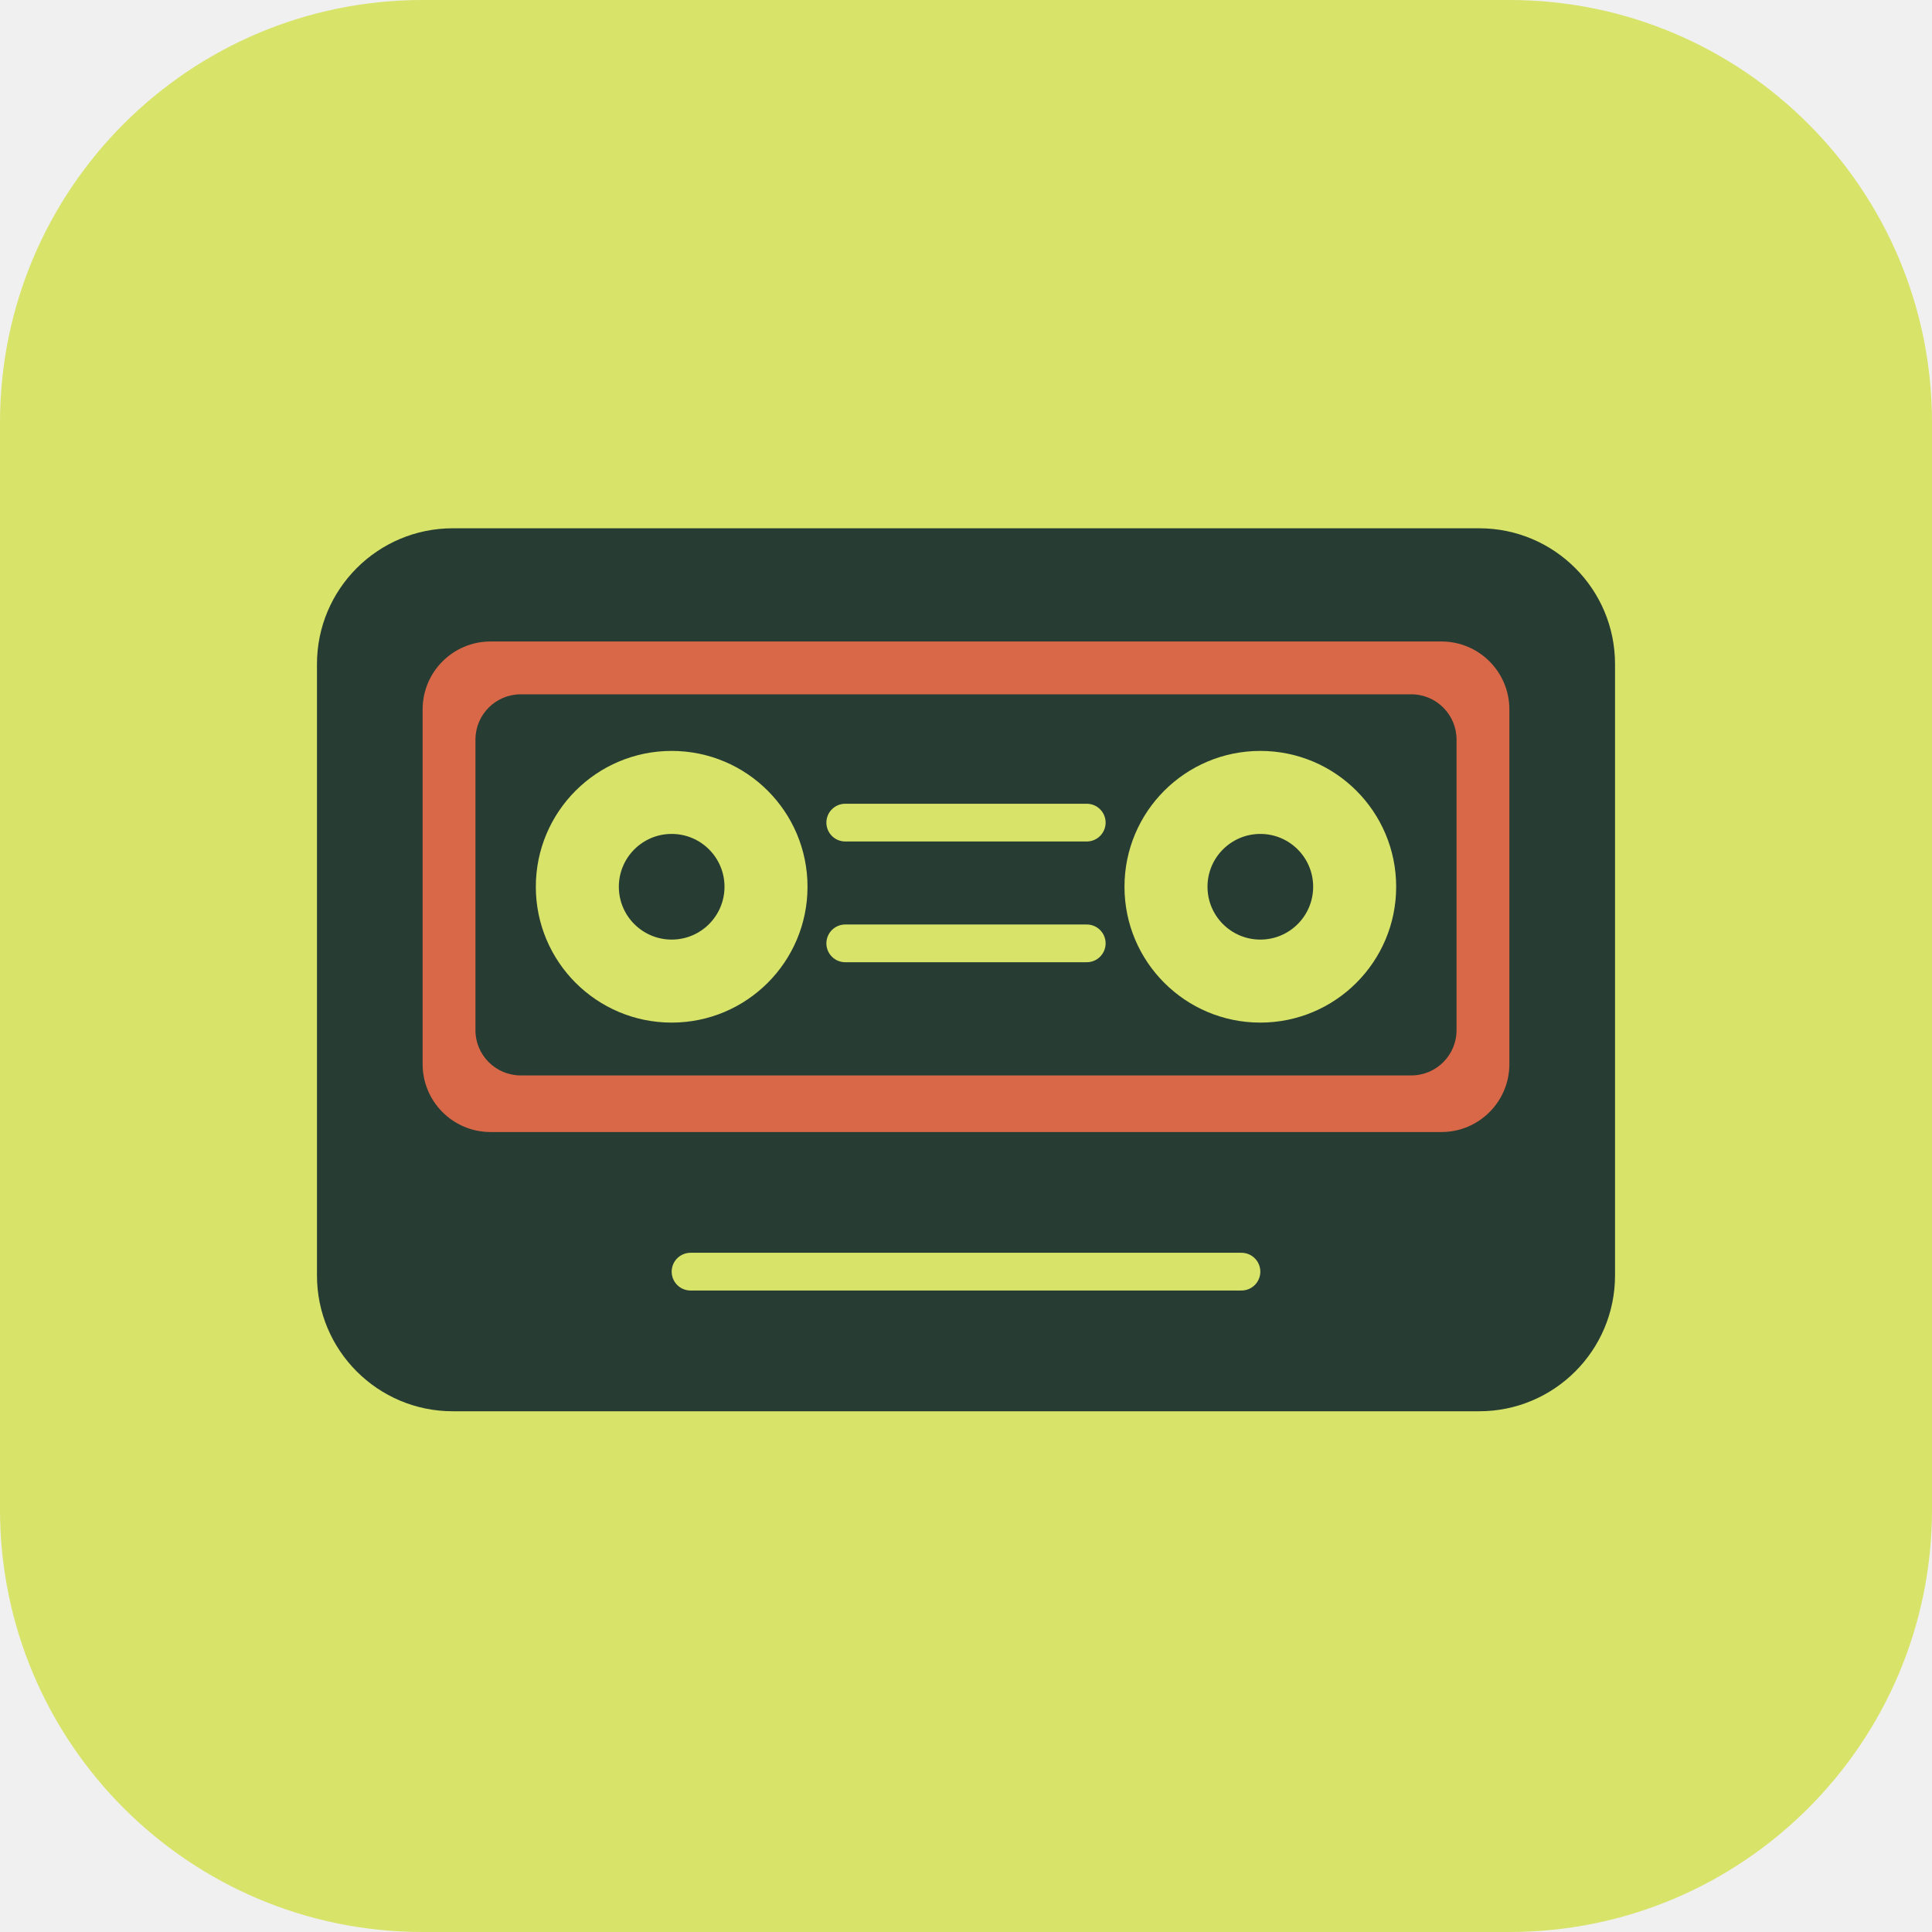
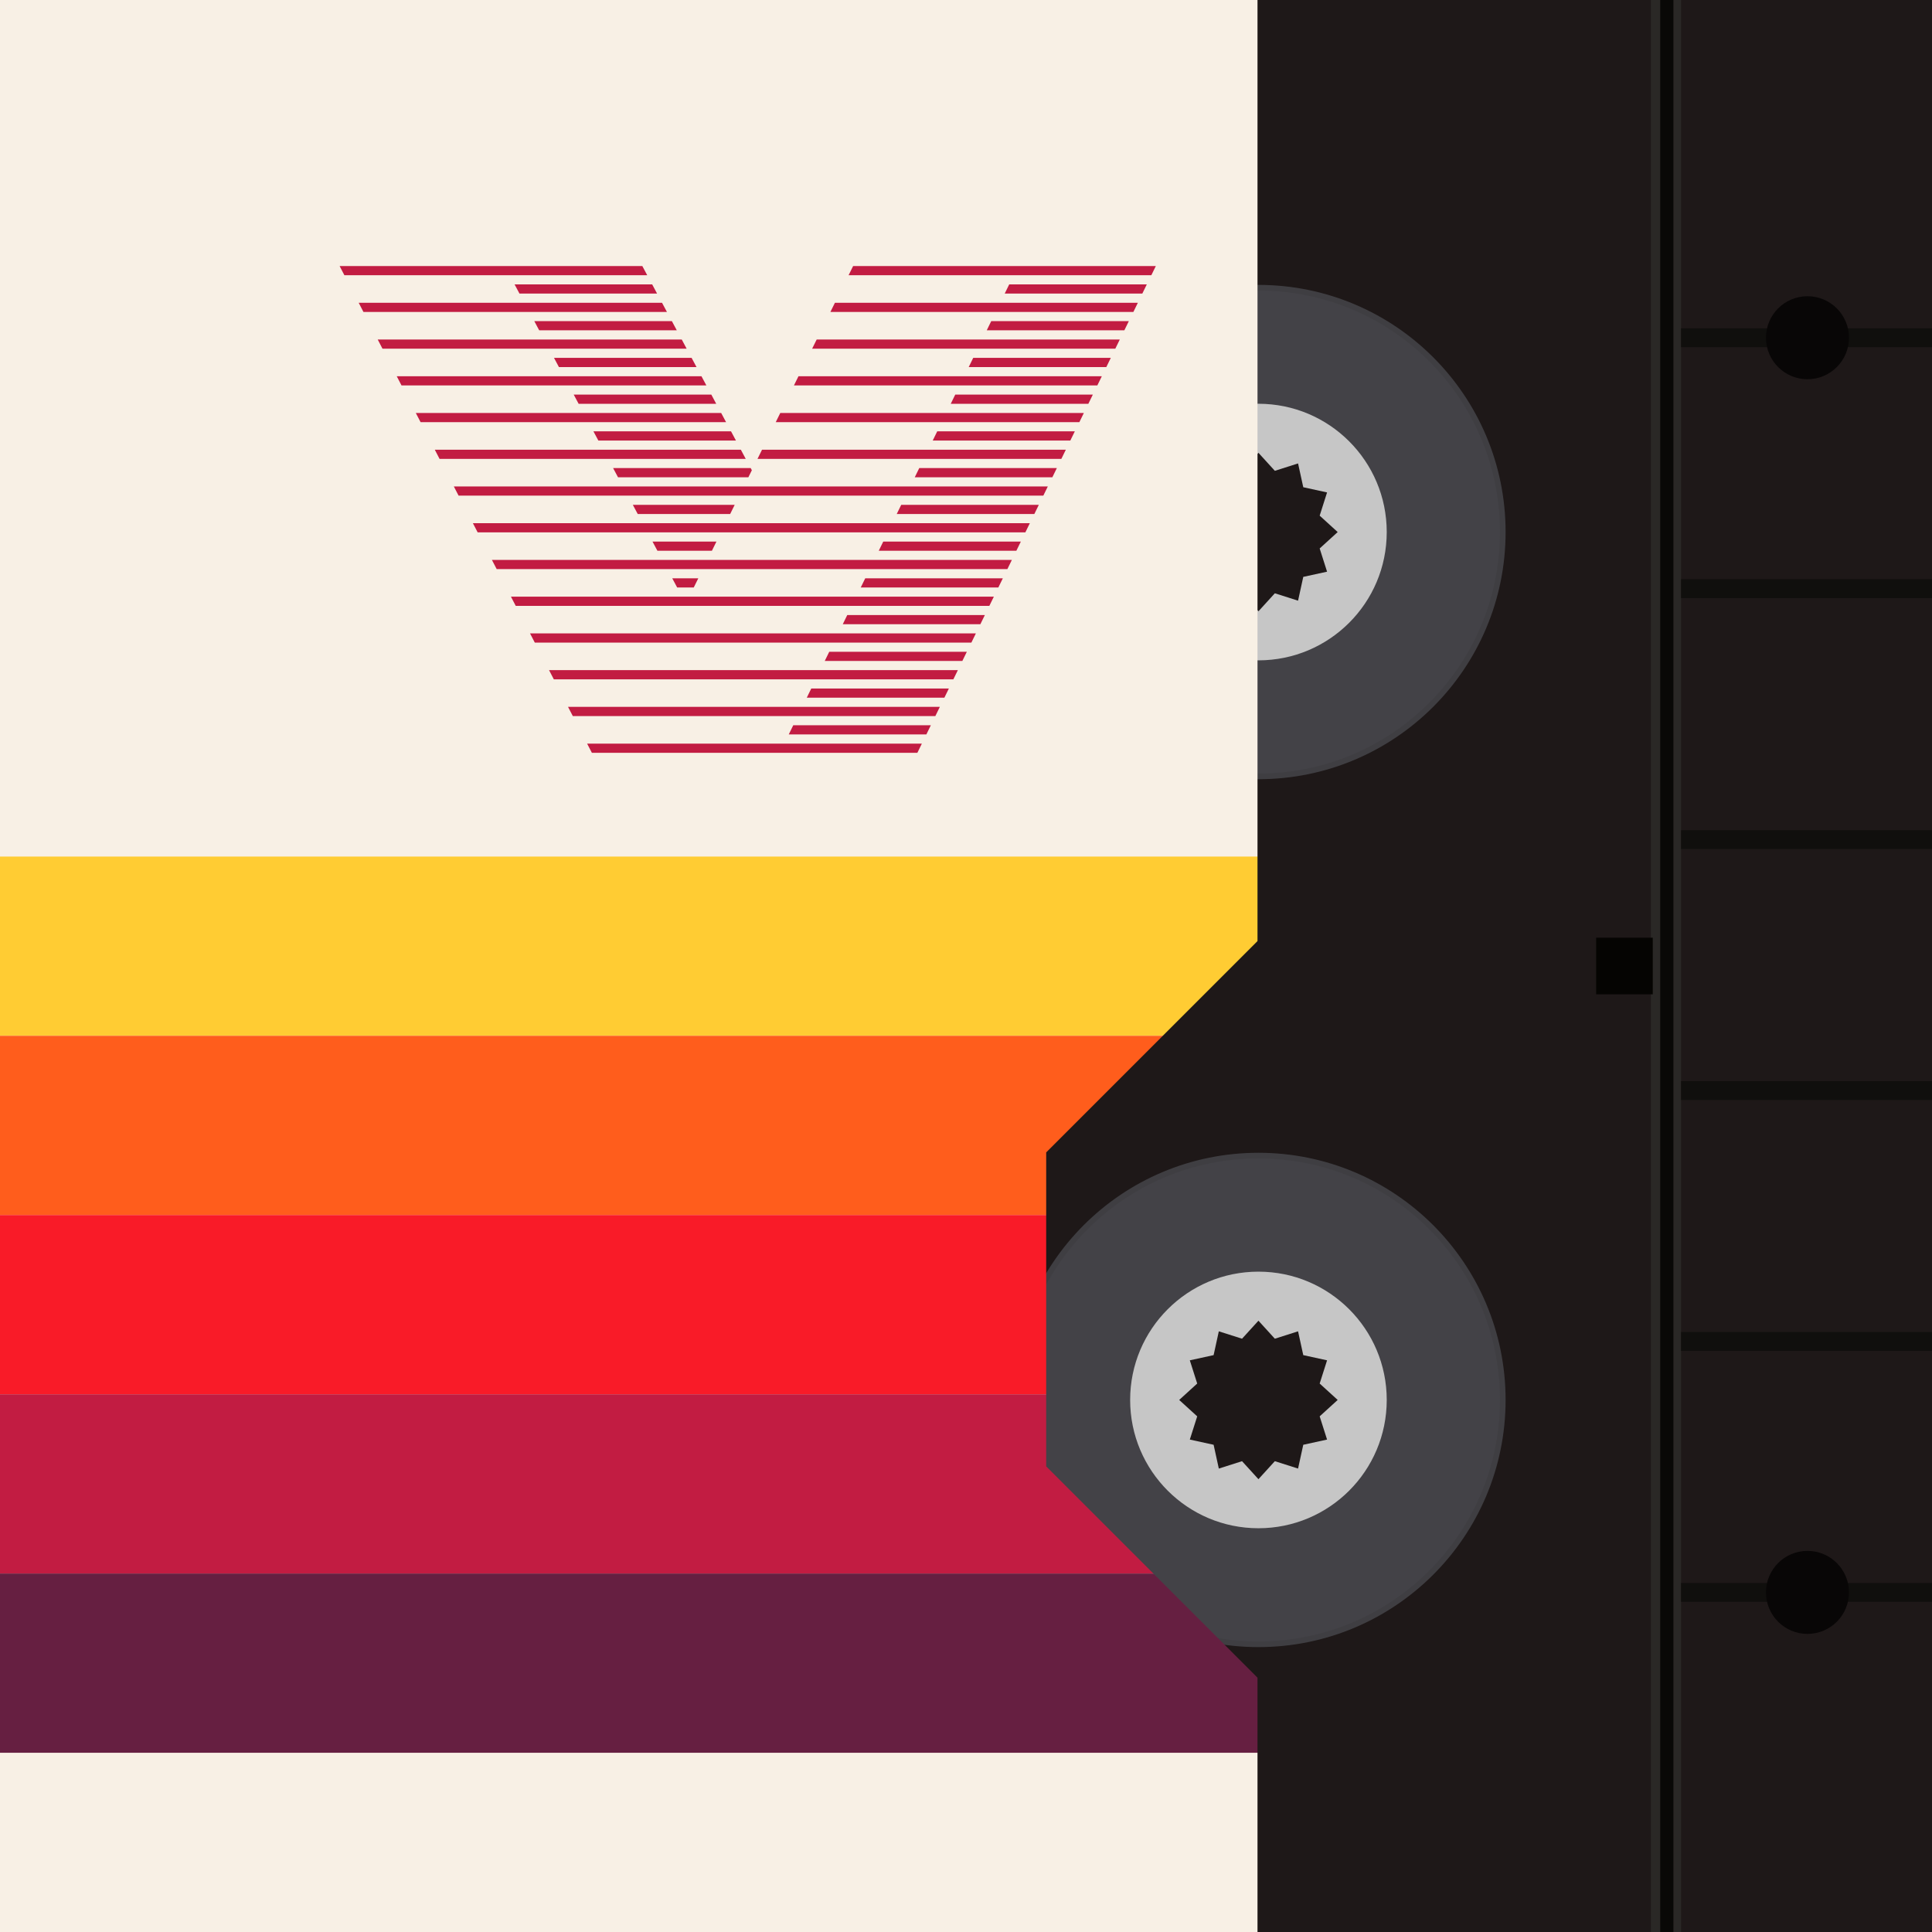
- <svg xmlns="http://www.w3.org/2000/svg" viewBox="0 0 512 512">
-   <rect width="512" height="512" rx="112" fill="#d8e369" />
-   <rect x="84" y="140" width="344" height="234" rx="36" fill="#273c33" />
-   <rect x="112" y="170" width="288" height="130" rx="18" fill="#d96848" />
-   <rect x="126" y="184" width="260" height="101" rx="12" fill="#273c33" />
-   <circle cx="178" cy="235" r="36" fill="#d8e369" />
-   <circle cx="334" cy="235" r="36" fill="#d8e369" />
-   <circle cx="178" cy="235" r="14" fill="#273c33" />
-   <circle cx="334" cy="235" r="14" fill="#273c33" />
-   <path d="M224 218h64m-64 32h64M183 337h146" fill="none" stroke="#d8e369" stroke-width="10" stroke-linecap="round" />
+ <svg xmlns="http://www.w3.org/2000/svg" width="1024" height="1024" viewBox="0 0 1024 1024" fill="none">
+   <g clip-path="url(#clip0_1_2)">
+     <rect width="1024" height="1024" fill="#F8F0E5" />
+     <rect y="454" width="1024" height="95" fill="#FFCC33" />
+     <rect y="549" width="1024" height="95" fill="#FF5D1C" />
+     <rect y="644" width="1024" height="95" fill="#F91B28" />
+     <rect y="739" width="1024" height="95" fill="#C21C42" />
+     <rect y="834" width="1024" height="95" fill="#661F41" />
+     <mask id="mask0_1_2" style="mask-type:alpha" maskUnits="userSpaceOnUse" x="554" y="-1" width="480" height="1026">
+       <path d="M667 0H1033V1024H667V889L555 777V611L667 499V0Z" fill="#1E1818" stroke="black" />
+     </mask>
+     <g mask="url(#mask0_1_2)">
+       <rect x="358" y="-130" width="801" height="1389" fill="#1E1818" />
+       <circle cx="667" cy="282" r="129.5" fill="#434247" stroke="#3F3E42" stroke-width="3" />
+       <circle cx="667" cy="282" r="68" fill="#C6C6C6" />
+       <path d="M667 240L675.696 249.545L688 245.627L690.759 258.241L703.373 261L699.455 273.304L709 282L699.455 290.696L703.373 303L690.759 305.759L688 318.373L675.696 314.455L667 324L658.304 314.455L646 318.373L643.241 305.759L630.627 303L634.545 290.696L625 282L634.545 273.304L630.627 261L643.241 258.241L646 245.627L658.304 249.545L667 240Z" fill="#1E1818" />
+       <circle cx="667" cy="742" r="129.5" fill="#434247" stroke="#3F3E42" stroke-width="3" />
+       <circle cx="667" cy="742" r="68" fill="#C6C6C6" />
+       <path d="M667 700L675.696 709.545L688 705.627L690.759 718.241L703.373 721L699.455 733.304L709 742L699.455 750.696L703.373 763L690.759 765.759L688 778.373L675.696 774.455L667 784L658.304 774.455L646 778.373L643.241 765.759L630.627 763L634.545 750.696L625 742L634.545 733.304L630.627 721L643.241 718.241L646 705.627L658.304 709.545L667 700Z" fill="#1E1818" />
+     </g>
+     <rect x="875" width="5" height="1024" fill="#2A2826" />
+     <rect x="880" width="7" height="1024" fill="#090806" />
+     <rect x="887" width="4" height="1024" fill="#2A2826" />
+     <rect x="846" y="497" width="30" height="30" fill="#050402" />
+     <rect x="891" y="174" width="133" height="10" fill="#100F0D" />
+     <rect x="891" y="307" width="133" height="10" fill="#100F0D" />
+     <rect x="891" y="440" width="133" height="10" fill="#100F0D" />
+     <rect x="891" y="573" width="133" height="10" fill="#100F0D" />
+     <rect x="891" y="706" width="133" height="10" fill="#100F0D" />
+     <rect x="891" y="839" width="133" height="10" fill="#100F0D" />
+     <circle cx="958" cy="179" r="22" fill="#080606" />
+     <circle cx="958" cy="844" r="22" fill="#080606" />
+     <path d="M291.01 184.811H363.939L361.339 179.943H200.195L202.722 184.811H291.01ZM390.064 233.491L387.463 228.623H314.534L317.134 233.491H390.064ZM369.164 194.547L366.564 189.679H293.635L296.235 194.547H369.164ZM311.91 223.755H384.839L382.239 218.887H220.389L222.917 223.755H311.934H311.91ZM301.46 204.283H374.389L371.789 199.415H210.28L212.807 204.283H301.46ZM358.715 175.075L356.114 170.208H283.185L285.785 175.075H358.715ZM322.335 243.226H395.264L392.664 238.358H230.45L232.978 243.226H322.335ZM513.443 194.547H586.373L588.754 189.679H515.825L513.443 194.547ZM452.179 141L449.773 145.868H610.237L612.618 141H452.179ZM591.136 184.811L593.517 179.943H432.859L430.453 184.811H591.136ZM345.665 150.736H272.735L275.335 155.604H348.265L345.665 150.736ZM607.831 150.736H534.902L532.52 155.604H605.449L607.831 150.736ZM522.994 175.075H595.923L598.305 170.208H525.375L522.994 175.075ZM403.891 238.358L401.485 243.226H562.533L564.914 238.358H403.891ZM192.613 165.34H353.49L350.889 160.472H190.109L192.637 165.34H192.613ZM413.563 218.887L411.158 223.755H572.083L574.465 218.887H413.563ZM579.228 209.151H506.299L503.917 214.019H576.846L579.228 209.151ZM569.677 228.623H496.748L494.366 233.491H567.296L569.677 228.623ZM442.531 160.472L440.125 165.34H600.711L603.092 160.472H442.555H442.531ZM521.997 325.981H449.068L446.687 330.849H519.616L521.997 325.981ZM291.01 355.189L293.537 360.057H505.302L507.684 355.189H291.01ZM517.234 335.717H280.925L283.452 340.585H514.853L517.234 335.717ZM512.447 345.453H439.518L437.136 350.321H510.065L512.447 345.453ZM379.76 287.038H345.835L348.435 291.906H377.33L379.735 287.038H379.76ZM451.45 321.113H524.379L526.761 316.245H270.815L273.343 321.113H451.45ZM541.074 287.038H468.145L465.763 291.906H538.693L541.074 287.038ZM486.225 399L488.607 394.132H311.18L313.708 399H486.225ZM429.991 364.925L427.61 369.792H500.539L502.921 364.925H429.991ZM495.752 379.528L498.133 374.66H301.071L303.598 379.528H495.752ZM418.059 389.264H490.989L493.37 384.396H420.441L418.059 389.264ZM394.244 257.83H240.535L243.063 262.698H552.982L555.364 257.83H394.244ZM536.311 296.774H260.73L263.258 301.642H533.93L536.311 296.774ZM182.527 145.868H343.04L340.44 141H180L182.527 145.868ZM487.222 248.094L484.84 252.962H557.77L560.151 248.094H487.222ZM423.211 199.415L420.805 204.283H581.609L583.991 199.415H423.211ZM306.685 214.019H379.614L377.014 209.151H304.084L306.685 214.019ZM389.432 267.566H335.409L338.009 272.434H387.002L389.408 267.566H389.432ZM396.649 252.962L398.496 249.238L397.889 248.094H324.96L327.56 252.962H396.649ZM456.213 311.377H529.142L531.524 306.509H458.594L456.213 311.377ZM550.601 267.566H477.671L475.29 272.434H548.219L550.601 267.566ZM543.456 282.17L545.837 277.302H250.645L253.172 282.17H543.456ZM367.706 311.377L370.112 306.509H356.309L358.909 311.377H367.706Z" fill="#C21C42" />
+   </g>
+   <defs>
+     <clipPath id="clip0_1_2">
+       <rect width="1024" height="1024" fill="white" />
+     </clipPath>
+   </defs>
</svg>
